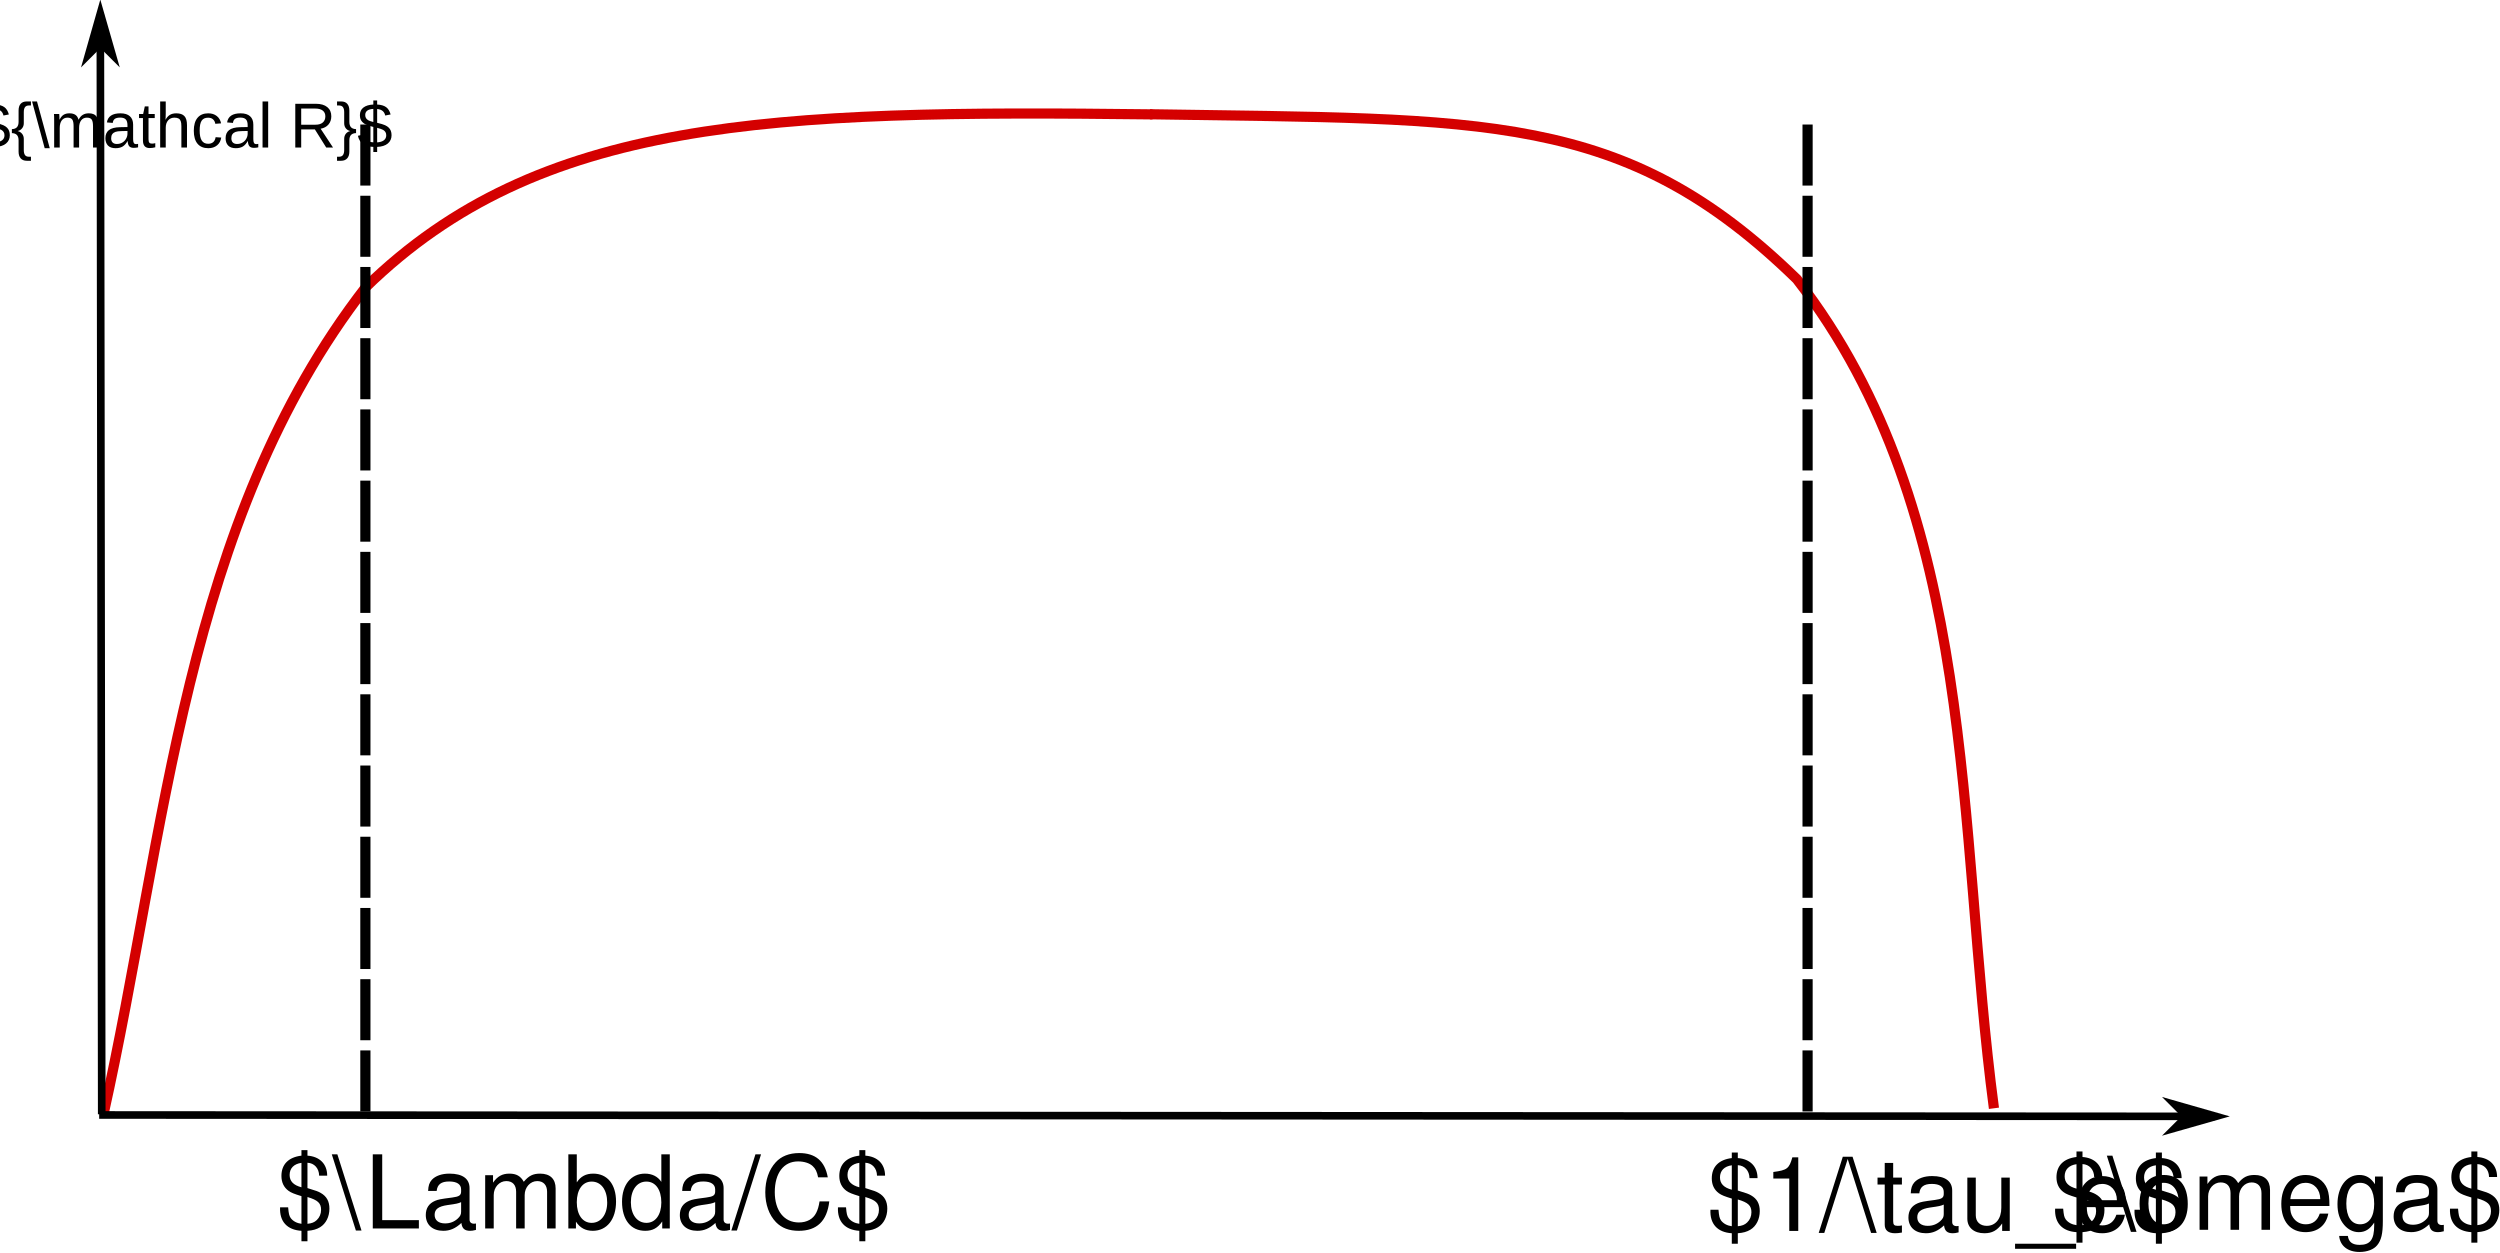
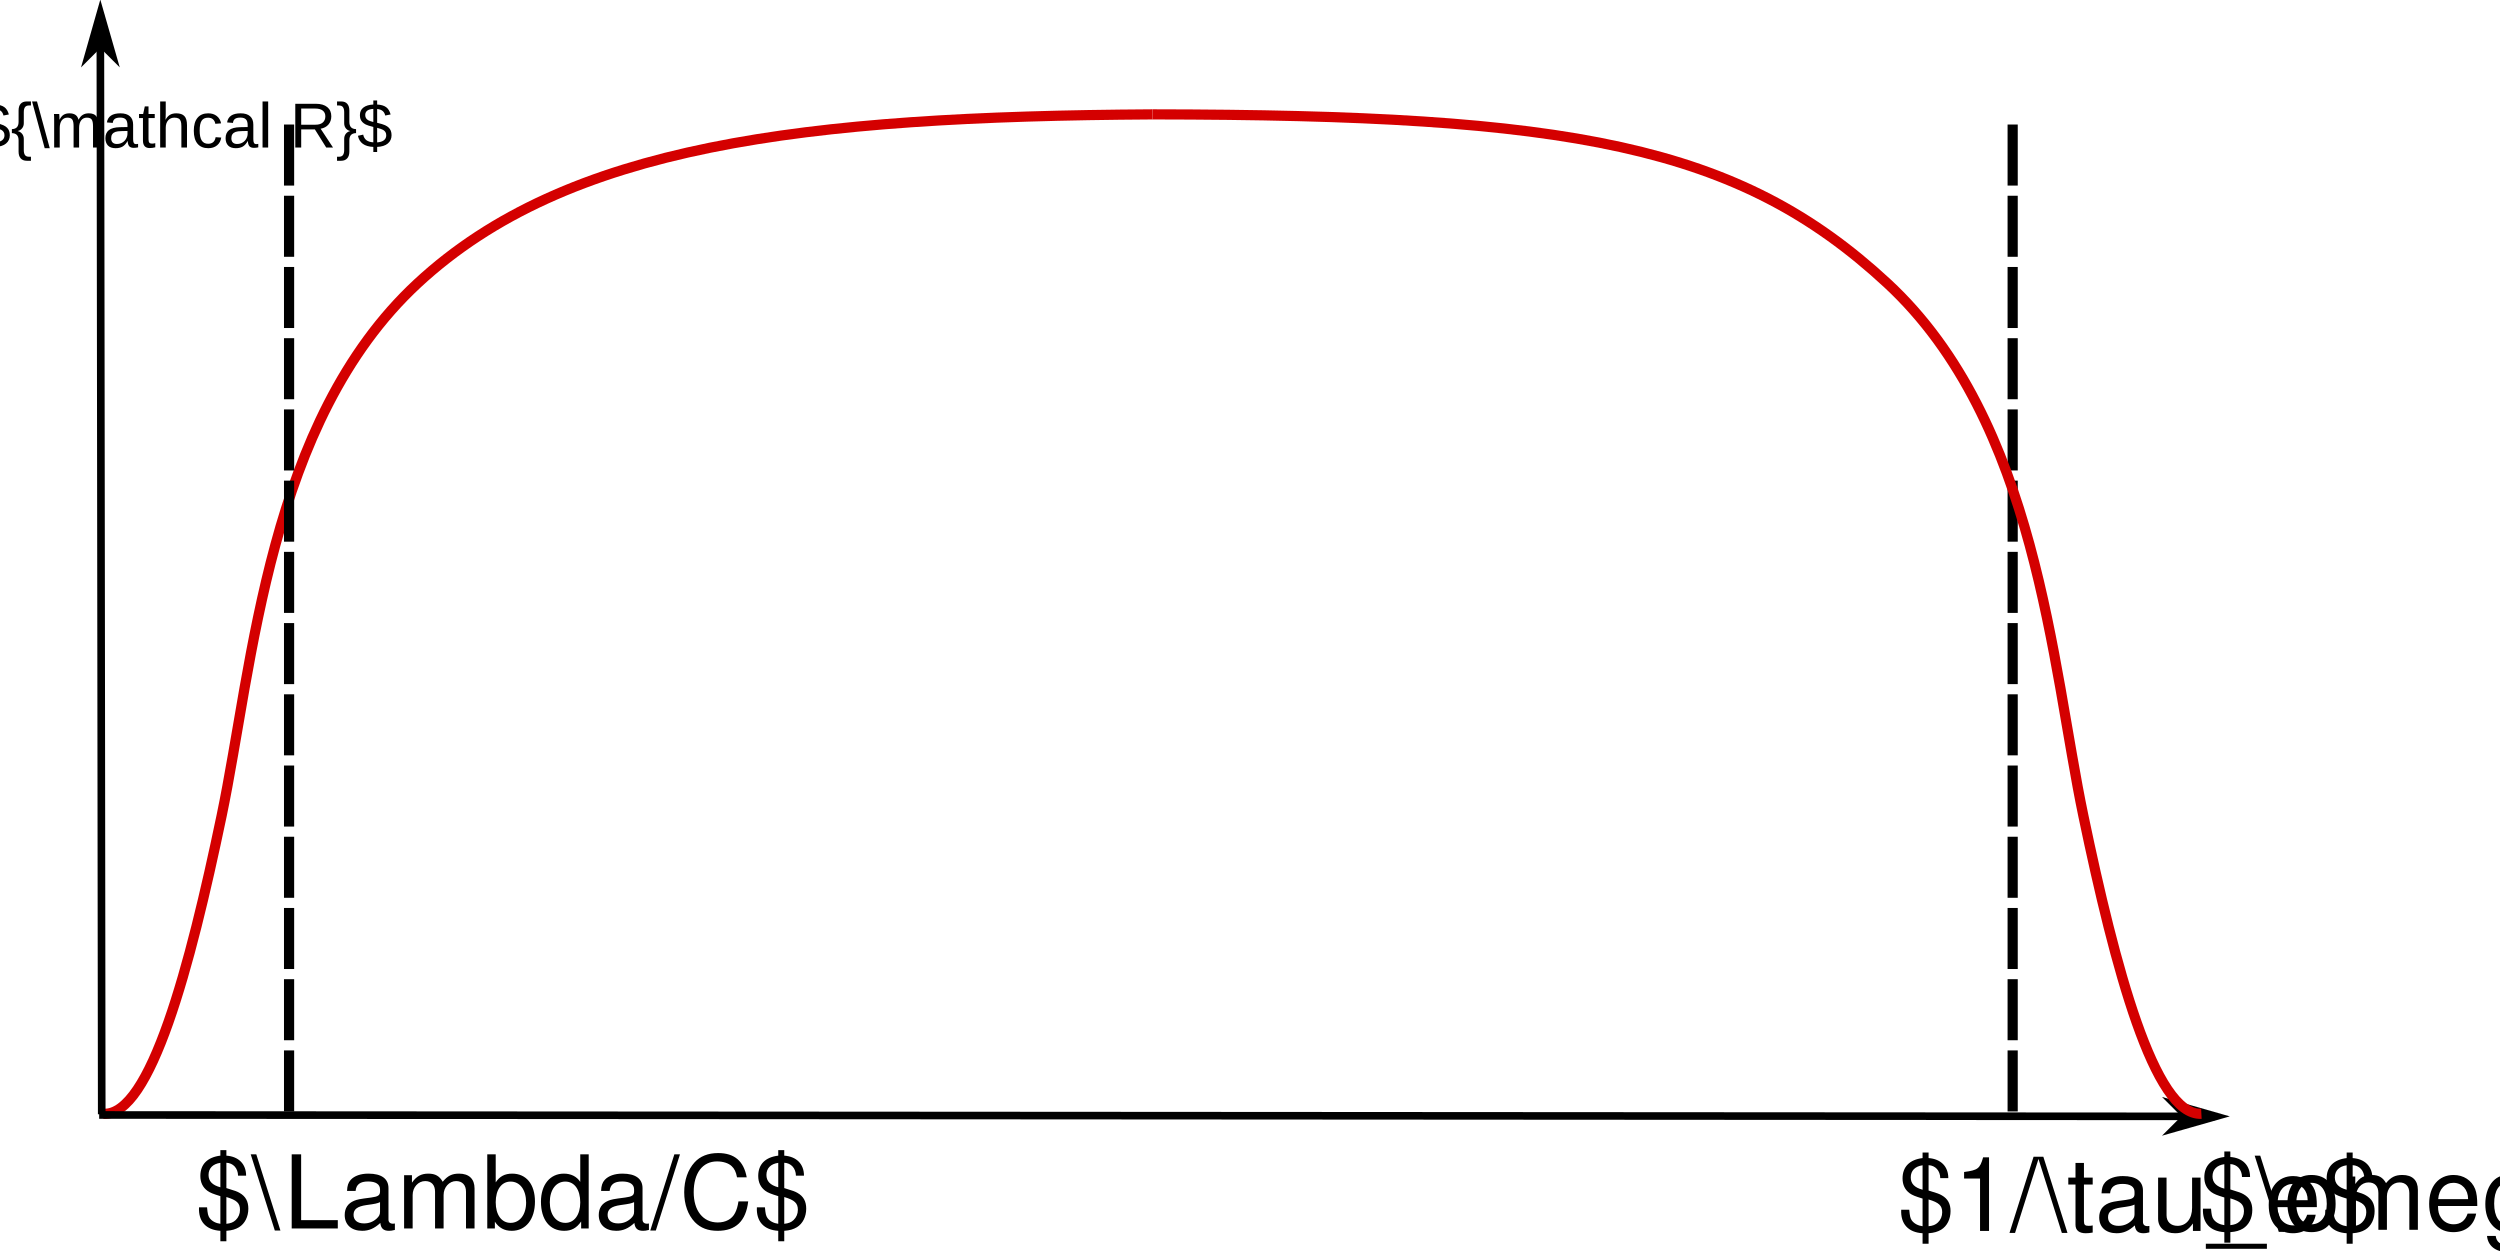
<svg xmlns="http://www.w3.org/2000/svg" xml:space="preserve" width="10.92in" height="5.469in" viewBox="0 0 786.275 393.744" id="svg2" version="1.1">
  <defs id="defs30">
    <marker orient="auto" refY="0" refX="0" id="Arrow1Mend" style="overflow:visible">
      <path id="path5217" d="M 0,0 5,-5 -12.5,0 5,5 0,0 Z" style="fill-rule:evenodd;stroke:#000000;stroke-width:1pt" transform="matrix(-0.4,0,0,-0.4,-4,0)" />
    </marker>
    <marker style="overflow:visible" id="marker6005" refX="0" refY="0" orient="auto">
      <path transform="matrix(-0.4,0,0,-0.4,-4,0)" style="fill:#000000;fill-opacity:1;fill-rule:evenodd;stroke:#000000;stroke-width:1pt;stroke-opacity:1" d="M 0,0 5,-5 -12.5,0 5,5 0,0 Z" id="path6007" />
    </marker>
    <marker style="overflow:visible" id="marker6005-3" refX="0" refY="0" orient="auto">
      <path transform="matrix(-0.4,0,0,-0.4,-4,0)" style="fill:#000000;fill-opacity:1;fill-rule:evenodd;stroke:#000000;stroke-width:1pt;stroke-opacity:1" d="M 0,0 5,-5 -12.5,0 5,5 0,0 Z" id="path6007-6" />
    </marker>
    <marker orient="auto" refY="0" refX="0" id="Arrow1Mend-7" style="overflow:visible">
      <path id="path4167" d="M 0,0 5,-5 -12.5,0 5,5 0,0 Z" style="fill:#000000;fill-opacity:1;fill-rule:evenodd;stroke:#000000;stroke-width:1pt;stroke-opacity:1" transform="matrix(-0.4,0,0,-0.4,-4,0)" />
    </marker>
  </defs>
  <g id="g10" style="fill:none;stroke:#d40000;stroke-width:3.2;stroke-linecap:butt;stroke-linejoin:miter;stroke-miterlimit:4;stroke-dasharray:none;stroke-opacity:1" transform="matrix(1,0,0,-1,-56.66284,439.5155)">
-     <path d="m 89.244,89.244 c 19.722,88.205 25.202,186.16 82.532,260.054 54.469,53.054 126.653,55.732 247.356,54.268" id="path12" style="stroke-width:3.2;stroke-miterlimit:4;stroke-dasharray:none;stroke:#d40000;stroke-opacity:1" />
+     <path d="m 89.244,89.244 c 14.754,-0.753 27.191,46.133 37.111,93.687 9.92,47.553 14.638,123.932 61.656,167.504 47.019,43.572 121.24,52.431 231.12,53.131" id="path12" style="stroke:#d40000;stroke-width:3.2;stroke-miterlimit:4;stroke-dasharray:none;stroke-opacity:1" />
  </g>
-   <g id="g10-3" style="fill:none;stroke:#d40000;stroke-width:3.2;stroke-linecap:butt;stroke-linejoin:miter;stroke-miterlimit:4;stroke-dasharray:none;stroke-opacity:1" transform="rotate(180,358.1792,218.8962)">
-     <path d="m 89.244,89.244 c 11.704,88.205 4.65,186.869 61.98,260.762 54.469,53.054 97.66,50.15 203.48,51.875" id="path12-6" style="stroke-width:3.2;stroke-miterlimit:4;stroke-dasharray:none;stroke:#d40000;stroke-opacity:1" />
-   </g>
-   <path style="fill:none;fill-rule:evenodd;stroke:#000000;stroke-width:3.2;stroke-linecap:butt;stroke-linejoin:miter;stroke-miterlimit:4;stroke-dasharray:19.2, 3.2;stroke-dashoffset:0;stroke-opacity:1" d="M 114.916,349.544 V 39.138" id="path3355" />
-   <path style="fill:none;fill-rule:evenodd;stroke:#000000;stroke-width:3.2;stroke-linecap:butt;stroke-linejoin:miter;stroke-miterlimit:4;stroke-dasharray:19.2, 3.2;stroke-dashoffset:0;stroke-opacity:1" d="M 568.501,349.544 V 39.138" id="path3355-6" />
+   <g id="g10-3" style="fill:none;stroke:#d40000;stroke-width:3.2;stroke-linecap:butt;stroke-linejoin:miter;stroke-miterlimit:4;stroke-dasharray:none;stroke-opacity:1" transform="rotate(180,358.1792,218.8962)" />
+   <path style="fill:none;fill-rule:evenodd;stroke:#000000;stroke-width:3.2;stroke-linecap:butt;stroke-linejoin:miter;stroke-miterlimit:4;stroke-dasharray:19.2, 3.2;stroke-dashoffset:0;stroke-opacity:1" d="M 114.916,349.544 V 39.138" id="path3355" transform="translate(-24.0001)" />
+   <path style="fill:none;fill-rule:evenodd;stroke:#000000;stroke-width:3.2;stroke-linecap:butt;stroke-linejoin:miter;stroke-miterlimit:4;stroke-dasharray:19.2, 3.2;stroke-dashoffset:0;stroke-opacity:1" d="M 568.501,349.544 V 39.138" id="path3355-6" transform="translate(64.50026)" />
  <path style="fill:none;fill-rule:evenodd;stroke:#000000;stroke-width:2.4;stroke-linecap:butt;stroke-linejoin:miter;stroke-miterlimit:4;stroke-dasharray:none;stroke-opacity:1;marker-end:url(#marker6005-3)" d="m 31.191,350.649 665.377,0.441" id="path4152" />
  <path style="fill:none;fill-rule:evenodd;stroke:#000000;stroke-width:2.4;stroke-linecap:butt;stroke-linejoin:miter;stroke-miterlimit:4;stroke-dasharray:none;stroke-opacity:1;marker-end:url(#Arrow1Mend-7)" d="M 31.995,350.42 31.554,4.584" id="path4152-7" />
-   <g id="g61">
-     <text id="text3392-7" y="386.768" x="645.074" style="font-style:normal;font-variant:normal;font-weight:normal;font-stretch:normal;line-height:0%;font-family:'Nimbus Sans L';-inkscape-font-specification:Sans;letter-spacing:0px;word-spacing:0px;fill:#000000;fill-opacity:1;stroke:none;stroke-width:1px;stroke-linecap:butt;stroke-linejoin:miter;stroke-opacity:1" xml:space="preserve">
-       <tspan style="font-size:32px;line-height:1.25" y="386.768" x="645.074" id="tspan3394-5">$\omega$</tspan>
-     </text>
-     <text id="text3392-7-3" y="386.348" x="86.808" style="font-style:normal;font-variant:normal;font-weight:normal;font-stretch:normal;line-height:0%;font-family:'Nimbus Sans L';-inkscape-font-specification:Sans;letter-spacing:0px;word-spacing:0px;fill:#000000;fill-opacity:1;stroke:none;stroke-width:1px;stroke-linecap:butt;stroke-linejoin:miter;stroke-opacity:1" xml:space="preserve">
-       <tspan style="font-size:32px;line-height:1.25" y="386.348" x="86.808" id="tspan3394-5-5">$\Lambda/C$</tspan>
-     </text>
-     <text id="text3392-7-3-6" y="387.112" x="536.667" style="font-style:normal;font-variant:normal;font-weight:normal;font-stretch:normal;line-height:0%;font-family:'Nimbus Sans L';-inkscape-font-specification:Sans;letter-spacing:0px;word-spacing:0px;fill:#000000;fill-opacity:1;stroke:none;stroke-width:1px;stroke-linecap:butt;stroke-linejoin:miter;stroke-opacity:1" xml:space="preserve">
-       <tspan style="font-size:32px;line-height:1.25" y="387.112" x="536.667" id="tspan3394-5-5-2">$1/\tau_e$</tspan>
-     </text>
-     <text id="text3349-6" y="46.386" x="-7.715" style="font-style:normal;font-variant:normal;font-weight:normal;font-stretch:normal;line-height:0%;font-family:msbm10;-inkscape-font-specification:msbm10;letter-spacing:0px;word-spacing:0px;fill:#000000;fill-opacity:1;stroke:none;stroke-width:1px;stroke-linecap:butt;stroke-linejoin:miter;stroke-opacity:1" xml:space="preserve">
-       <tspan style="font-style:normal;font-variant:normal;font-weight:normal;font-stretch:normal;font-size:20px;line-height:1.25;font-family:'Liberation Sans';-inkscape-font-specification:'Liberation Sans'" y="46.386" x="-7.715" id="tspan3351-0">${\mathcal R}$</tspan>
-     </text>
-   </g>
+   <text xml:space="preserve" style="font-style:normal;font-variant:normal;font-weight:normal;font-stretch:normal;line-height:0%;font-family:'Nimbus Sans L';-inkscape-font-specification:Sans;letter-spacing:0px;word-spacing:0px;fill:#000000;fill-opacity:1;stroke:none;stroke-width:1px;stroke-linecap:butt;stroke-linejoin:miter;stroke-opacity:1" x="691.574" y="386.768" id="text3392-7">
+     <tspan id="tspan3394-5" x="691.574" y="386.768" style="font-size:32px;line-height:1.25">$\omega$</tspan>
+   </text>
+   <text xml:space="preserve" style="font-style:normal;font-variant:normal;font-weight:normal;font-stretch:normal;line-height:0%;font-family:'Nimbus Sans L';-inkscape-font-specification:Sans;letter-spacing:0px;word-spacing:0px;fill:#000000;fill-opacity:1;stroke:none;stroke-width:1px;stroke-linecap:butt;stroke-linejoin:miter;stroke-opacity:1" x="61.308" y="386.348" id="text3392-7-3">
+     <tspan id="tspan3394-5-5" x="61.308" y="386.348" style="font-size:32px;line-height:1.25">$\Lambda/C$</tspan>
+   </text>
+   <text xml:space="preserve" style="font-style:normal;font-variant:normal;font-weight:normal;font-stretch:normal;line-height:0%;font-family:'Nimbus Sans L';-inkscape-font-specification:Sans;letter-spacing:0px;word-spacing:0px;fill:#000000;fill-opacity:1;stroke:none;stroke-width:1px;stroke-linecap:butt;stroke-linejoin:miter;stroke-opacity:1" x="596.667" y="387.112" id="text3392-7-3-6">
+     <tspan id="tspan3394-5-5-2" x="596.667" y="387.112" style="font-size:32px;line-height:1.25">$1/\tau_e$</tspan>
+   </text>
+   <text xml:space="preserve" style="font-style:normal;font-variant:normal;font-weight:normal;font-stretch:normal;line-height:0%;font-family:msbm10;-inkscape-font-specification:msbm10;letter-spacing:0px;word-spacing:0px;fill:#000000;fill-opacity:1;stroke:none;stroke-width:1px;stroke-linecap:butt;stroke-linejoin:miter;stroke-opacity:1" x="-7.715" y="46.386" id="text3349-6">
+     <tspan id="tspan3351-0" x="-7.715" y="46.386" style="font-style:normal;font-variant:normal;font-weight:normal;font-stretch:normal;font-size:20px;line-height:1.25;font-family:'Liberation Sans';-inkscape-font-specification:'Liberation Sans'">${\mathcal R}$</tspan>
+   </text>
+   <path d="M 692.357,350.272 C 677.603,351.025 665.166,304.138 655.246,256.585 645.325,209.032 640.608,132.653 593.589,89.081 546.571,45.509 493.994,36.109 362.469,35.95" id="path12-3" style="fill:none;stroke:#d40000;stroke-width:3.2;stroke-linecap:butt;stroke-linejoin:miter;stroke-miterlimit:4;stroke-dasharray:none;stroke-opacity:1" />
</svg>
